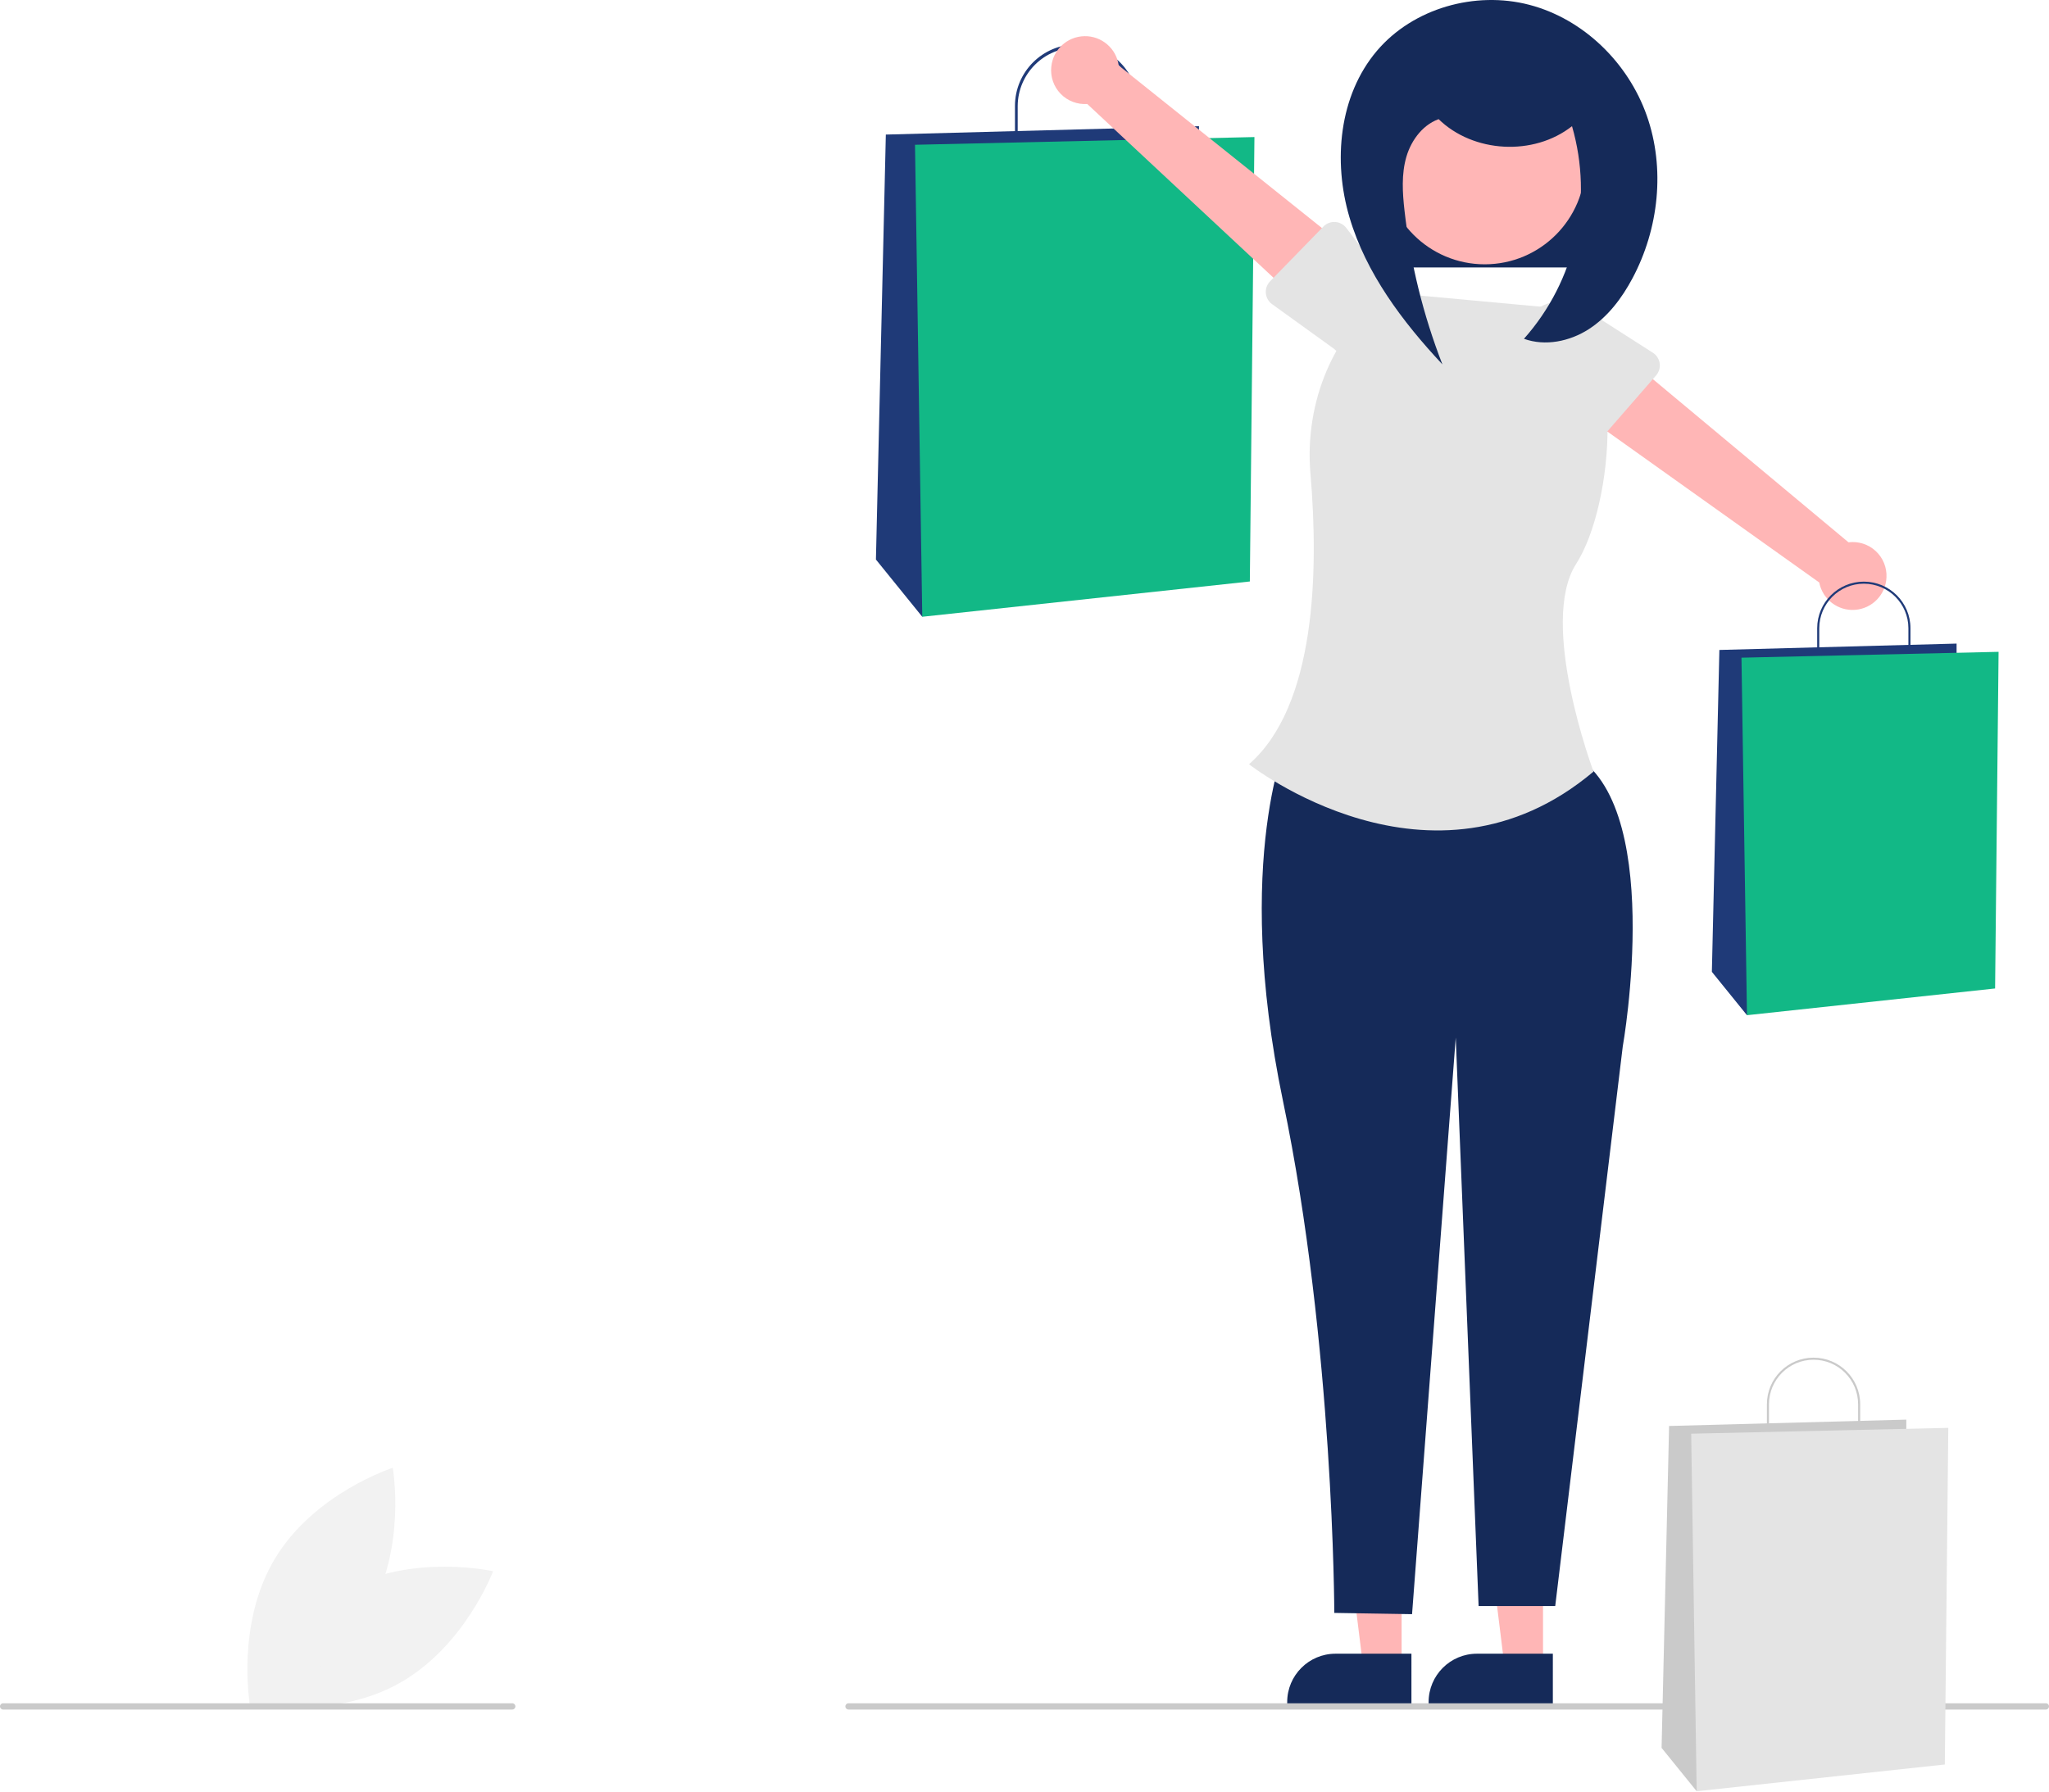
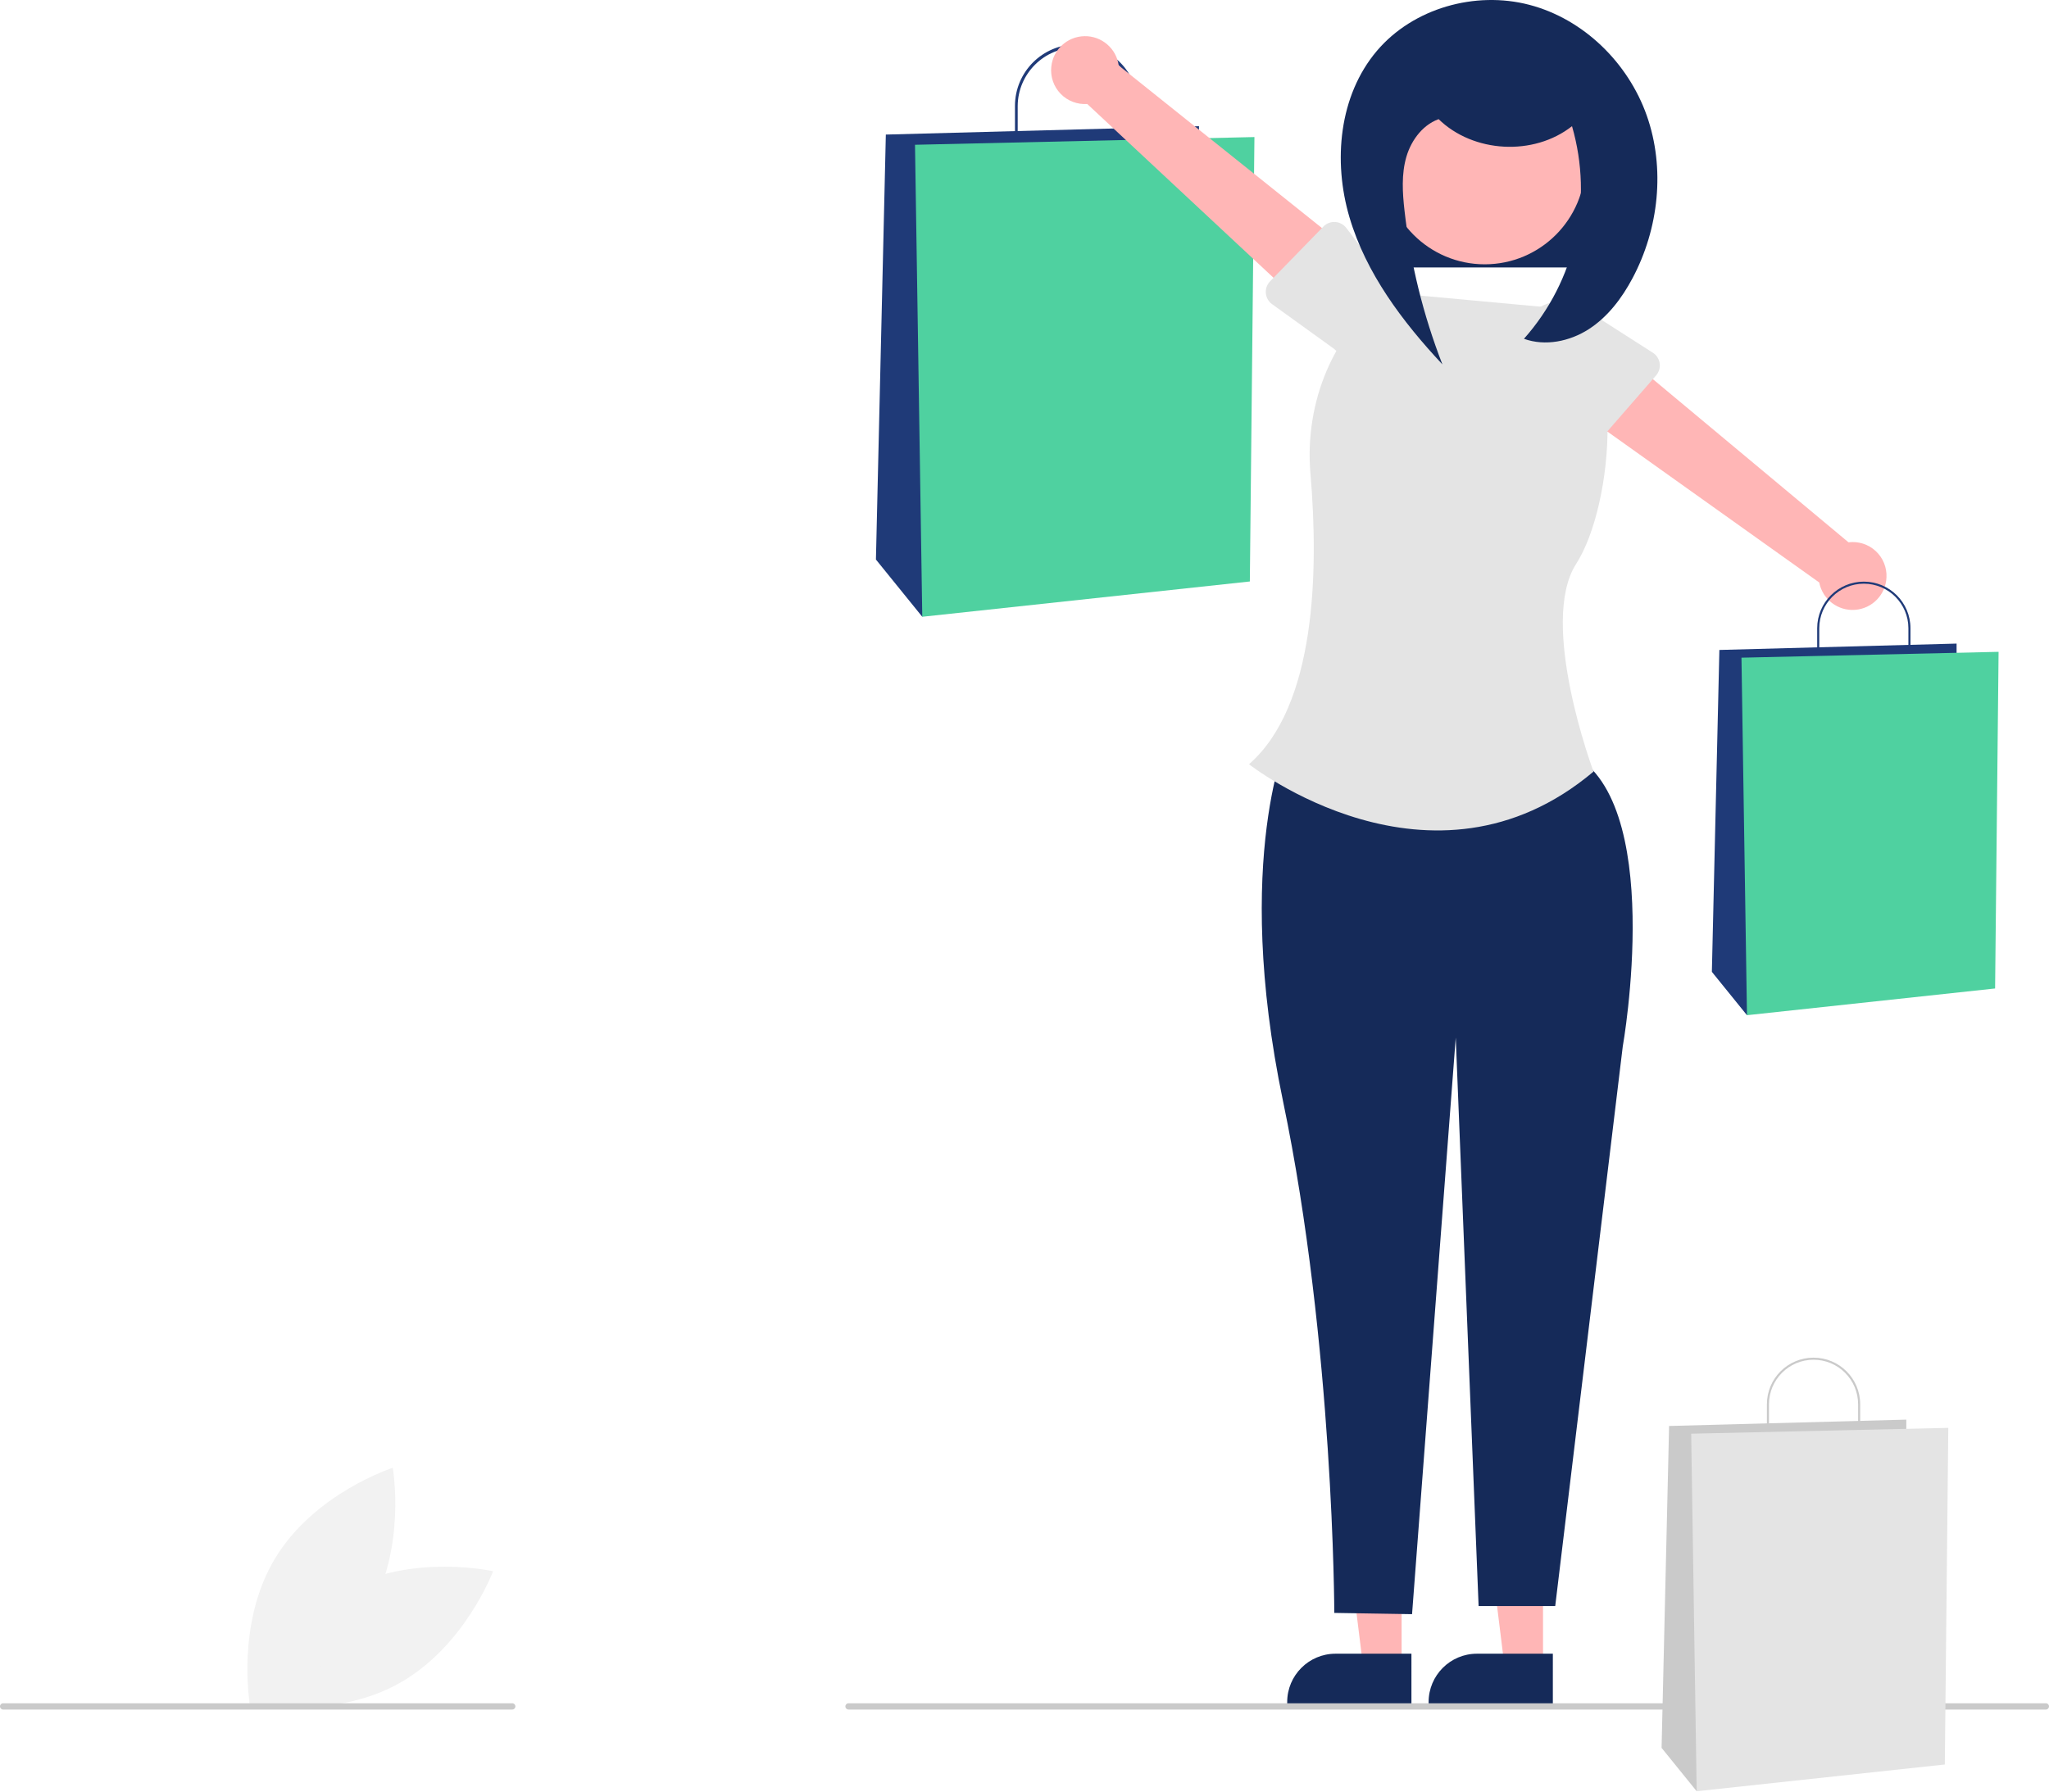
<svg xmlns="http://www.w3.org/2000/svg" id="efb3668a-ae8f-465f-bc1a-fafc243ec1a9" data-name="Layer 1" viewBox="0 0 652 570.125">
  <path d="M383.955,670.805c-21.42,11.55-30.615,36.063-30.615,36.063s25.533,5.787,46.953-5.763,30.615-36.063,30.615-36.063S405.375,659.255,383.955,670.805Z" transform="translate(-274 -164.9374)" fill="#f2f2f2" />
  <path d="M391.002,678.744c-12.545,20.852-37.464,28.883-37.464,28.883s-4.579-25.777,7.967-46.63,37.464-28.883,37.464-28.883S403.548,657.892,391.002,678.744Z" transform="translate(-274 -164.9374)" fill="#f2f2f2" />
  <rect x="437.445" y="40.125" width="76" height="45" fill="#152a59" />
  <path d="M636.152,212.319h-39.184V198.655a19.592,19.592,0,0,1,39.184,0Zm-38.317-.868h37.449V198.655a18.725,18.725,0,0,0-37.449,0Z" transform="translate(-274 -164.9374)" fill="#1f3a78" />
  <polygon points="381.527 45.502 381.527 40.162 281.877 42.832 278.723 178.092 293.471 196.31 381.527 45.502" fill="#1f3a78" />
-   <polygon points="399.167 43.622 291.158 46.08 293.471 196.31 397.705 185.075 399.167 43.622" fill="#12b886" />
+   <polygon points="399.167 43.622 291.158 46.08 293.471 196.31 397.705 185.075 399.167 43.622" fill="#4fd1a0" />
  <polygon points="490.997 530.355 478.737 530.355 472.905 483.067 490.999 483.067 490.997 530.355" fill="#ffb6b6" />
  <path d="M768.123,707.176l-39.531-.001v-.5A15.387,15.387,0,0,1,743.979,691.289h.001l24.144.001Z" transform="translate(-274 -164.9374)" fill="#152a59" />
  <polygon points="445.997 530.355 433.737 530.355 427.905 483.067 445.999 483.067 445.997 530.355" fill="#ffb6b6" />
  <path d="M723.123,707.176l-39.531-.001v-.5A15.387,15.387,0,0,1,698.979,691.289h.001l24.144.001Z" transform="translate(-274 -164.9374)" fill="#152a59" />
  <path d="M683.992,399.196s-17.912,38.575-1.73,116.22,16.316,162.888,16.316,162.888l24.744.403,13.9-183.52L744.5,676.118h24.378l21.485-178.069s14.138-79.513-17.39-93.75Z" transform="translate(-274 -164.9374)" fill="#152a59" />
  <path d="M769.733,263.063,715.555,258.068l0,0c-16.99,12.384-26.525,34.625-24.568,57.574,2.654,31.115,1.756,73.934-19.542,92.536,0,0,58.049,45.816,109.615,2.35,0,0-17.633-47.238-5.527-66.102S792.007,272.563,769.733,263.063Z" transform="translate(-274 -164.9374)" fill="#e4e4e4" />
  <path d="M608.527,186.179a10.743,10.743,0,0,0,11.44,11.852L691.5,264.789l12.821-19.53-74.346-59.48a10.801,10.801,0,0,0-21.448.399Z" transform="translate(-274 -164.9374)" fill="#ffb6b6" />
  <path d="M678.142,254.476l16.97-17.432a4.817,4.817,0,0,1,7.281.438l14.712,19.283a13.377,13.377,0,0,1-18.719,19.116l-19.611-14.138a4.817,4.817,0,0,1-.633-7.266Z" transform="translate(-274 -164.9374)" fill="#e4e4e4" />
  <path d="M874.284,348.749a10.743,10.743,0,0,0-12.081-11.199l-75.132-62.68-11.716,20.212,77.536,55.257a10.801,10.801,0,0,0,21.392-1.59Z" transform="translate(-274 -164.9374)" fill="#ffb6b6" />
  <path d="M800.982,284.425l-15.975,18.348a4.817,4.817,0,0,1-7.294-.033l-15.761-18.435a13.377,13.377,0,0,1,17.628-20.126l20.366,13.027a4.817,4.817,0,0,1,1.036,7.22Z" transform="translate(-274 -164.9374)" fill="#e4e4e4" />
  <path d="M881.918,375.253H852.237v-10.35a14.84,14.84,0,0,1,29.681,0Zm-29.024-.657h28.367V364.903a14.183,14.183,0,0,0-28.367,0Z" transform="translate(-274 -164.9374)" fill="#1f3a78" />
  <polygon points="622.594 208.892 622.594 204.847 547.112 206.87 544.723 309.325 555.894 323.125 622.594 208.892" fill="#1f3a78" />
-   <polygon points="635.956 207.468 554.142 209.33 555.894 323.125 634.849 314.615 635.956 207.468" fill="#12b886" />
+   <polygon points="635.956 207.468 554.142 209.33 555.894 323.125 634.849 314.615 635.956 207.468" fill="#4fd1a0" />
  <circle cx="472.445" cy="52.125" r="32" fill="#ffb6b6" />
  <path d="M731.712,202.801c11.07,10.848,30.334,11.888,42.507,2.294a71.784,71.784,0,0,1-15.288,67.676c6.772,2.447,14.567.837,20.62-3.063s10.535-9.854,13.918-16.21c8.374-15.735,10.47-34.947,4.546-51.758s-20.117-30.75-37.36-35.264-37.014,1.062-48.534,14.663c-12.046,14.222-13.998,35.061-8.719,52.936s16.858,33.226,29.579,46.847A195.465,195.465,0,0,1,720.926,232.021c-.647-5.737-1.025-11.651.595-17.193s5.61-10.703,11.17-12.26" transform="translate(-274 -164.9374)" fill="#152a59" />
  <path d="M925,709.063H544a1,1,0,0,1,0-2H925a1,1,0,0,1,0,2Z" transform="translate(-274 -164.9374)" fill="#cacaca" />
  <path d="M437,709.063H275a1,1,0,0,1,0-2H437a1,1,0,0,1,0,2Z" transform="translate(-274 -164.9374)" fill="#cacaca" />
  <path d="M865.918,622.253H836.237v-10.35a14.84,14.84,0,0,1,29.681,0Zm-29.024-.657h28.367V611.903a14.183,14.183,0,0,0-28.367,0Z" transform="translate(-274 -164.9374)" fill="#cacaca" />
  <polygon points="606.594 455.892 606.594 451.847 531.112 453.87 528.723 556.325 539.894 570.125 606.594 455.892" fill="#cacaca" />
  <polygon points="619.956 454.468 538.142 456.33 539.894 570.125 618.849 561.615 619.956 454.468" fill="#e4e4e4" />
</svg>
